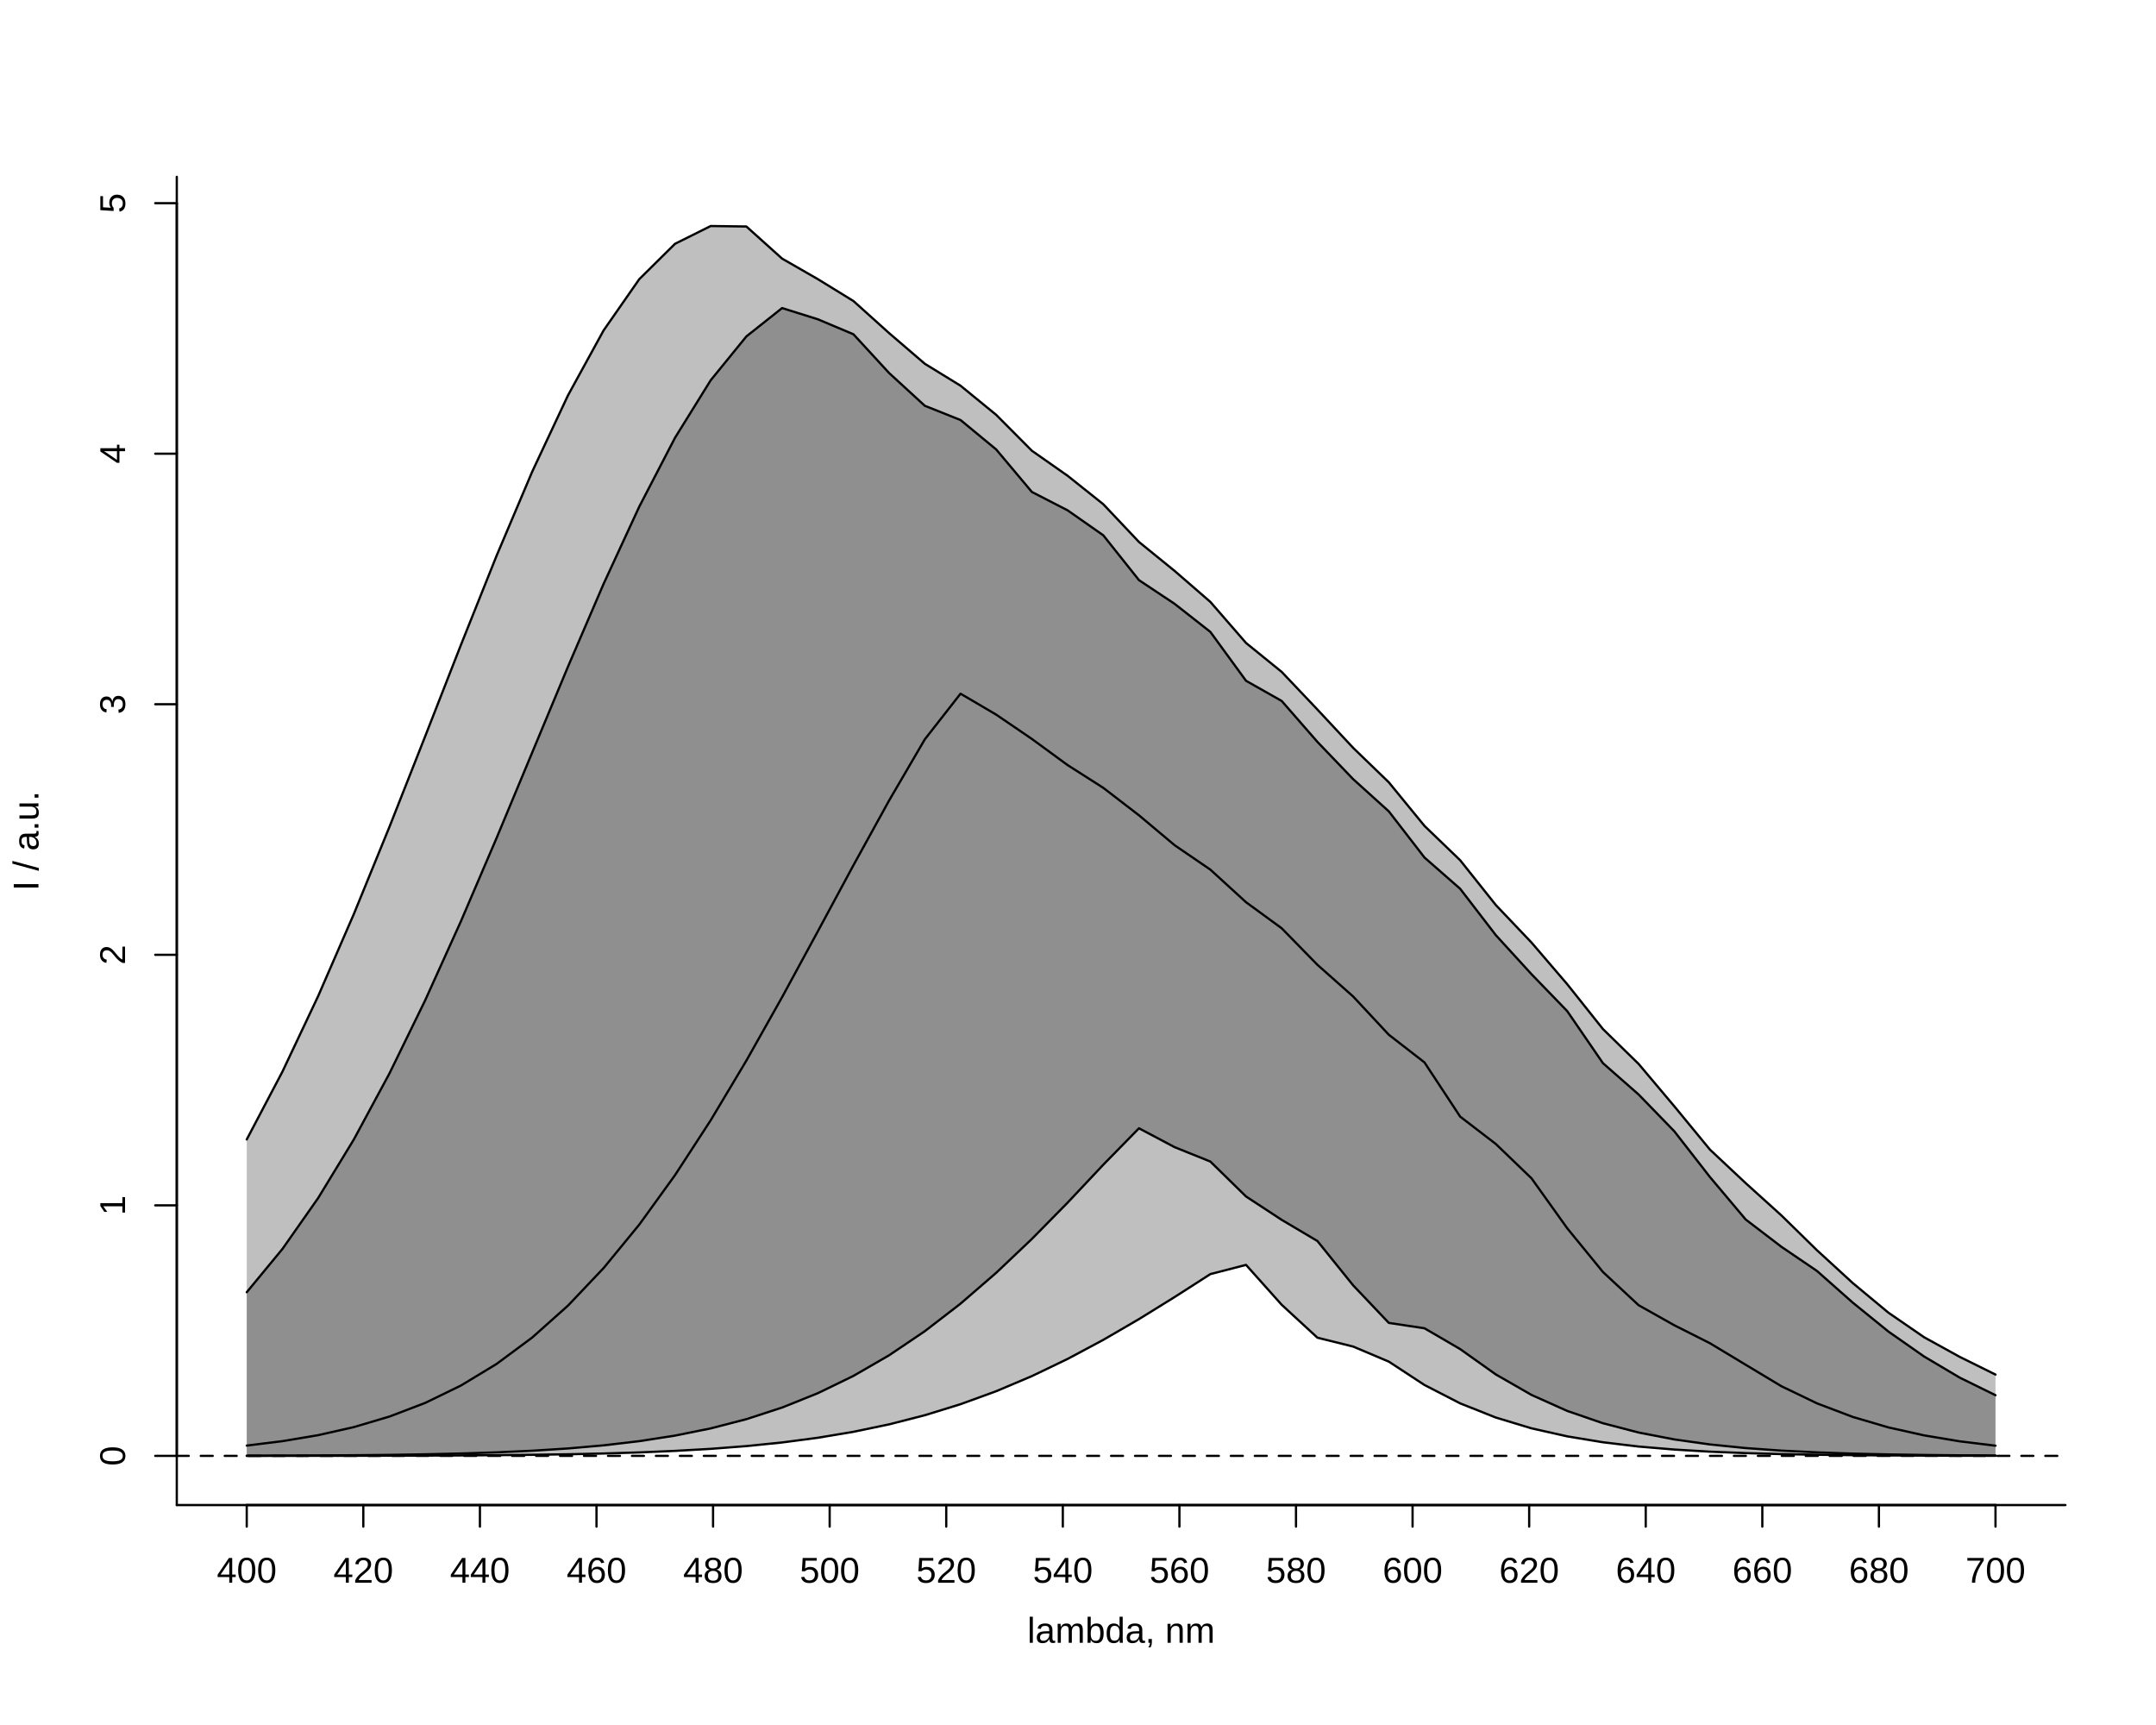
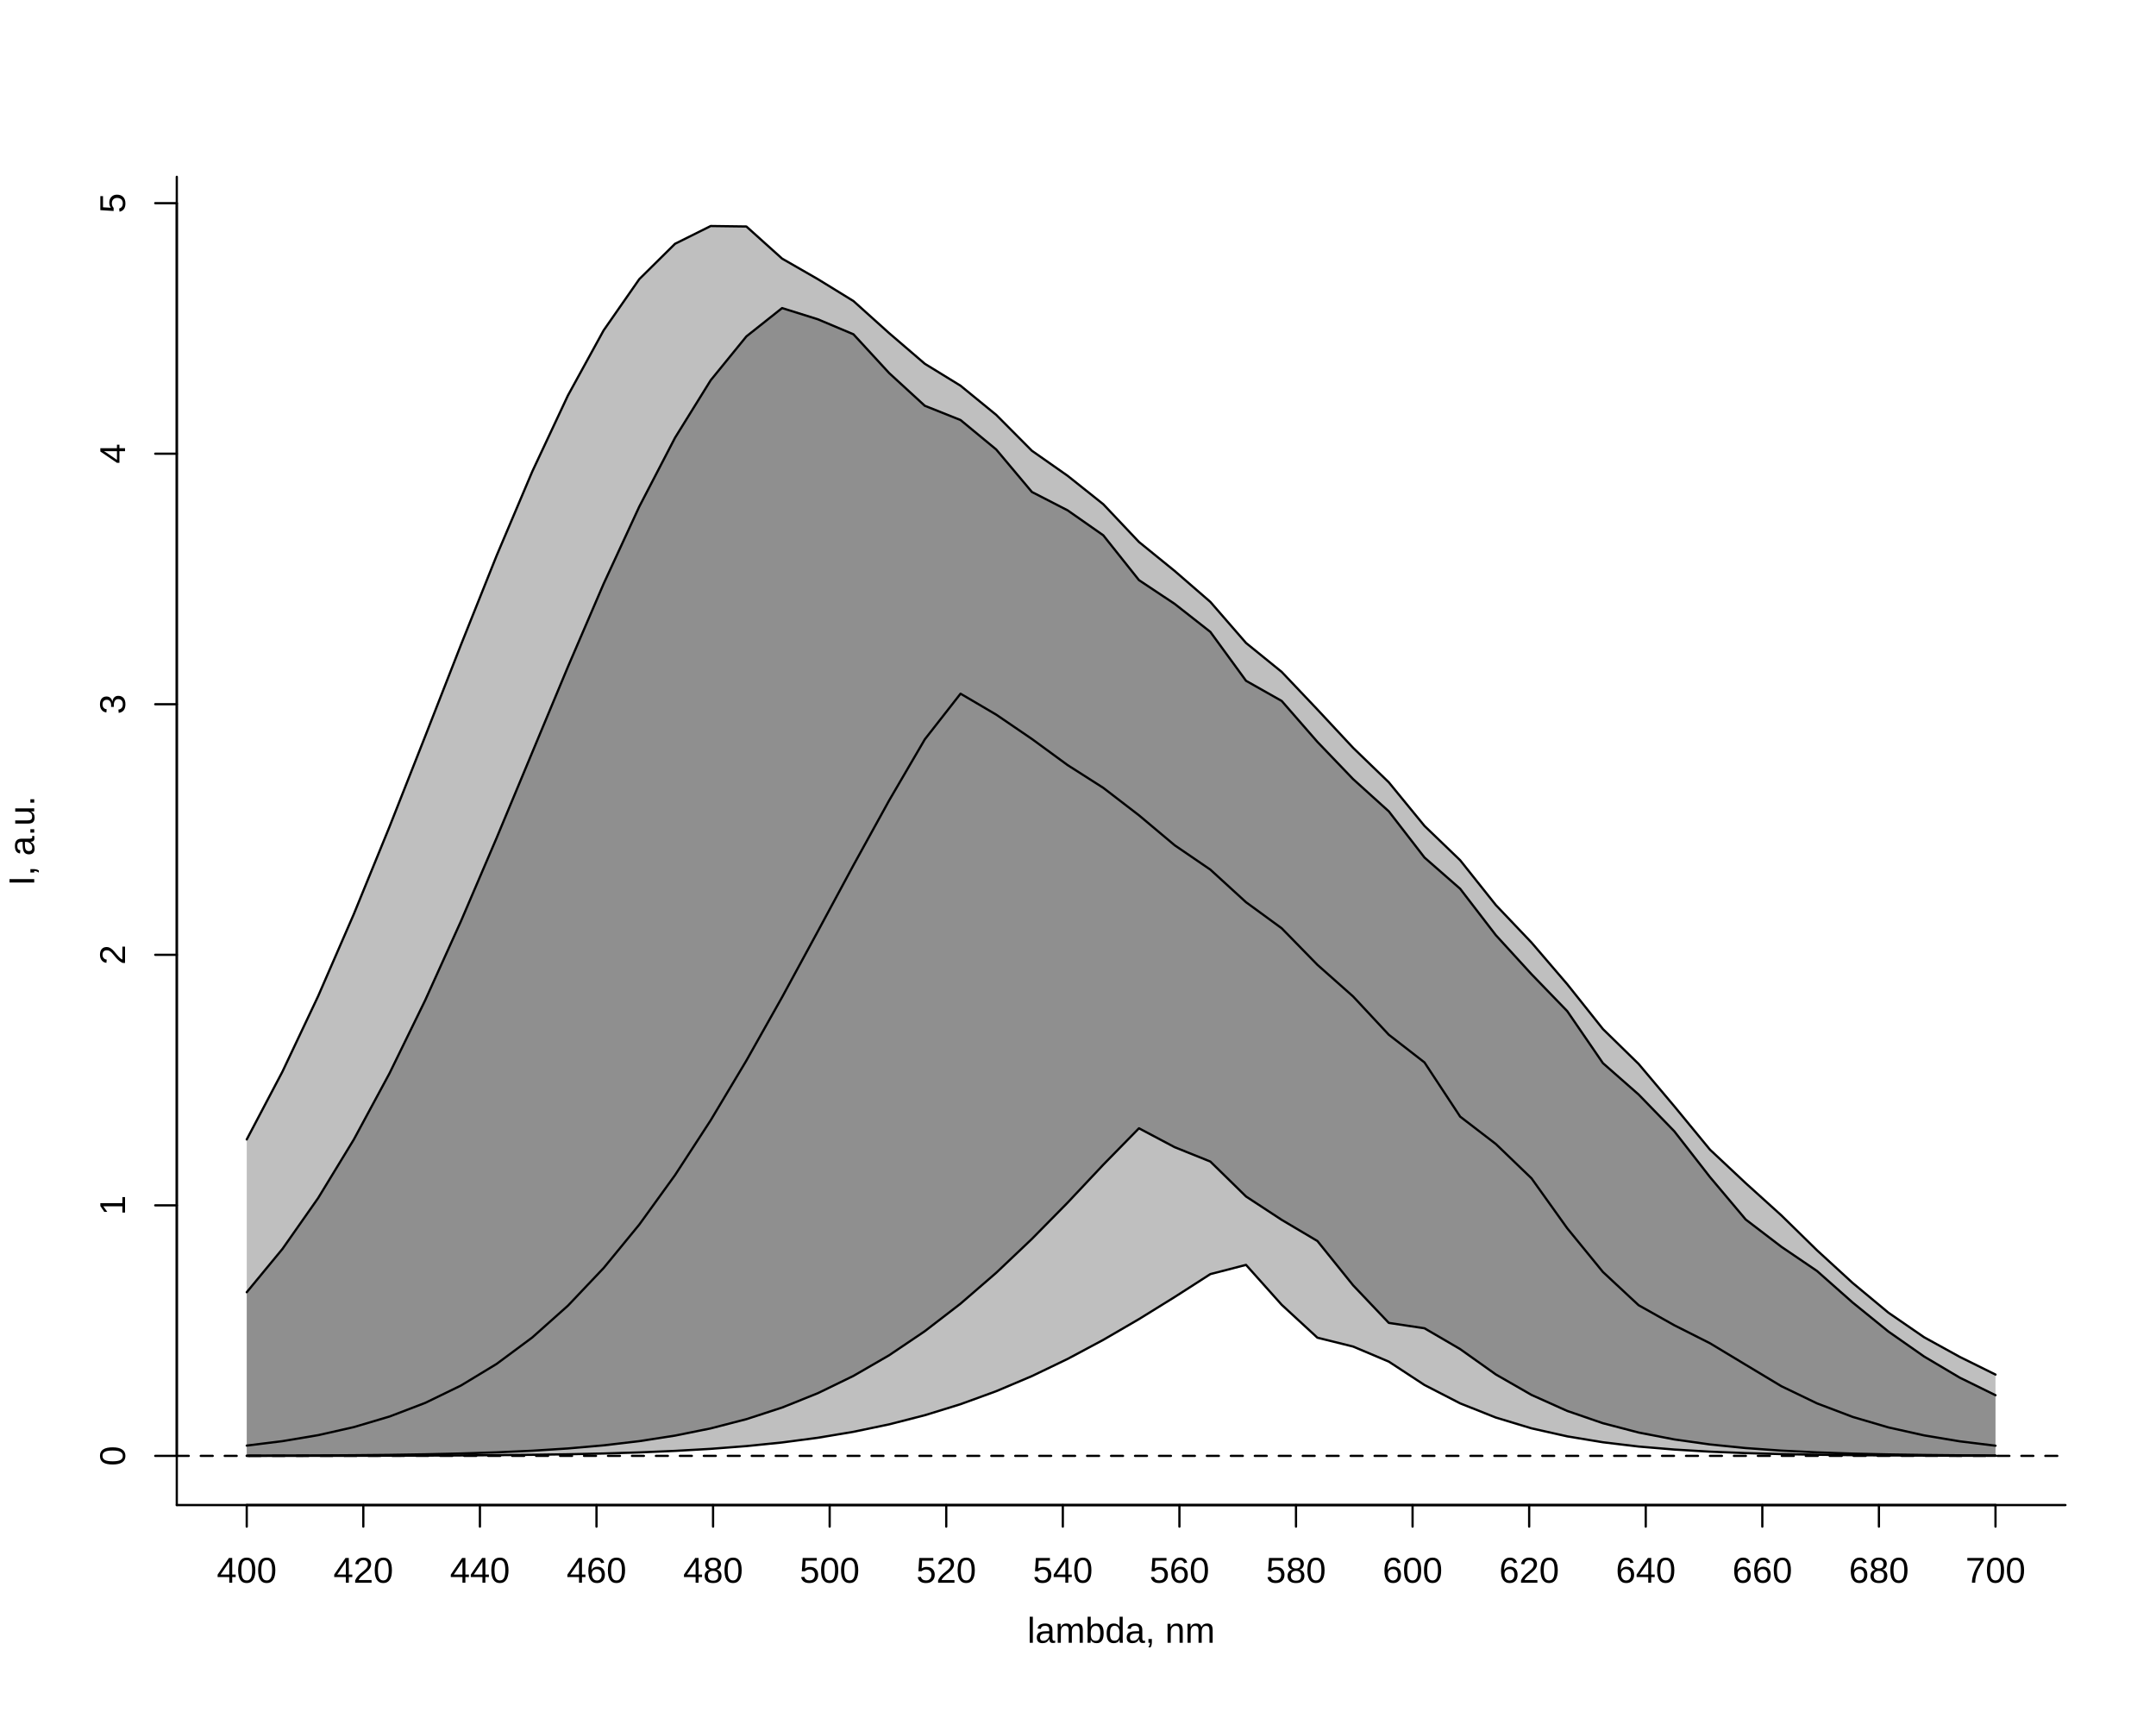
<svg xmlns="http://www.w3.org/2000/svg" viewBox="0 0 720.00 576.00">
  <defs>
    <style type="text/css">
    line, polyline, polygon, path, rect, circle {
      fill: none;
      stroke: #000000;
      stroke-linecap: round;
      stroke-linejoin: round;
      stroke-miterlimit: 10.00;
    }
  </style>
  </defs>
  <rect width="100%" height="100%" style="stroke: none; fill: #FFFFFF;" />
  <line x1="59.04" y1="502.56" x2="689.76" y2="502.56" style="stroke-width: 0.75;" />
  <line x1="82.40" y1="502.56" x2="666.40" y2="502.56" style="stroke-width: 0.75;" />
  <line x1="82.40" y1="502.56" x2="82.40" y2="509.76" style="stroke-width: 0.75;" />
  <line x1="121.33" y1="502.56" x2="121.33" y2="509.76" style="stroke-width: 0.75;" />
  <line x1="160.27" y1="502.56" x2="160.27" y2="509.76" style="stroke-width: 0.75;" />
  <line x1="199.20" y1="502.56" x2="199.20" y2="509.76" style="stroke-width: 0.75;" />
  <line x1="238.13" y1="502.56" x2="238.13" y2="509.76" style="stroke-width: 0.75;" />
  <line x1="277.07" y1="502.56" x2="277.07" y2="509.76" style="stroke-width: 0.75;" />
  <line x1="316.00" y1="502.56" x2="316.00" y2="509.76" style="stroke-width: 0.75;" />
  <line x1="354.93" y1="502.56" x2="354.93" y2="509.76" style="stroke-width: 0.75;" />
  <line x1="393.87" y1="502.56" x2="393.87" y2="509.76" style="stroke-width: 0.75;" />
  <line x1="432.80" y1="502.56" x2="432.80" y2="509.76" style="stroke-width: 0.75;" />
  <line x1="471.73" y1="502.56" x2="471.73" y2="509.76" style="stroke-width: 0.75;" />
  <line x1="510.67" y1="502.56" x2="510.67" y2="509.76" style="stroke-width: 0.75;" />
  <line x1="549.60" y1="502.56" x2="549.60" y2="509.76" style="stroke-width: 0.75;" />
  <line x1="588.53" y1="502.56" x2="588.53" y2="509.76" style="stroke-width: 0.75;" />
  <line x1="627.47" y1="502.56" x2="627.47" y2="509.76" style="stroke-width: 0.75;" />
  <line x1="666.40" y1="502.56" x2="666.40" y2="509.76" style="stroke-width: 0.75;" />
  <text x="72.39" y="528.48" style="font-size: 12.00px; font-family: Liberation Sans;" textLength="20.02px" lengthAdjust="spacingAndGlyphs">400</text>
  <text x="111.33" y="528.48" style="font-size: 12.00px; font-family: Liberation Sans;" textLength="20.02px" lengthAdjust="spacingAndGlyphs">420</text>
  <text x="150.26" y="528.48" style="font-size: 12.00px; font-family: Liberation Sans;" textLength="20.02px" lengthAdjust="spacingAndGlyphs">440</text>
  <text x="189.19" y="528.48" style="font-size: 12.00px; font-family: Liberation Sans;" textLength="20.02px" lengthAdjust="spacingAndGlyphs">460</text>
  <text x="228.13" y="528.48" style="font-size: 12.00px; font-family: Liberation Sans;" textLength="20.02px" lengthAdjust="spacingAndGlyphs">480</text>
  <text x="267.06" y="528.48" style="font-size: 12.00px; font-family: Liberation Sans;" textLength="20.02px" lengthAdjust="spacingAndGlyphs">500</text>
  <text x="305.99" y="528.48" style="font-size: 12.00px; font-family: Liberation Sans;" textLength="20.02px" lengthAdjust="spacingAndGlyphs">520</text>
  <text x="344.93" y="528.48" style="font-size: 12.00px; font-family: Liberation Sans;" textLength="20.02px" lengthAdjust="spacingAndGlyphs">540</text>
  <text x="383.86" y="528.48" style="font-size: 12.00px; font-family: Liberation Sans;" textLength="20.02px" lengthAdjust="spacingAndGlyphs">560</text>
  <text x="422.79" y="528.48" style="font-size: 12.00px; font-family: Liberation Sans;" textLength="20.02px" lengthAdjust="spacingAndGlyphs">580</text>
  <text x="461.73" y="528.48" style="font-size: 12.00px; font-family: Liberation Sans;" textLength="20.02px" lengthAdjust="spacingAndGlyphs">600</text>
  <text x="500.66" y="528.48" style="font-size: 12.00px; font-family: Liberation Sans;" textLength="20.02px" lengthAdjust="spacingAndGlyphs">620</text>
  <text x="539.59" y="528.48" style="font-size: 12.00px; font-family: Liberation Sans;" textLength="20.02px" lengthAdjust="spacingAndGlyphs">640</text>
  <text x="578.53" y="528.48" style="font-size: 12.00px; font-family: Liberation Sans;" textLength="20.02px" lengthAdjust="spacingAndGlyphs">660</text>
  <text x="617.46" y="528.48" style="font-size: 12.00px; font-family: Liberation Sans;" textLength="20.02px" lengthAdjust="spacingAndGlyphs">680</text>
  <text x="656.39" y="528.48" style="font-size: 12.00px; font-family: Liberation Sans;" textLength="20.02px" lengthAdjust="spacingAndGlyphs">700</text>
  <line x1="59.04" y1="502.56" x2="59.04" y2="59.04" style="stroke-width: 0.75;" />
  <line x1="59.04" y1="486.14" x2="59.04" y2="67.84" style="stroke-width: 0.75;" />
  <line x1="59.04" y1="486.14" x2="51.84" y2="486.14" style="stroke-width: 0.75;" />
  <line x1="59.04" y1="402.48" x2="51.84" y2="402.48" style="stroke-width: 0.75;" />
  <line x1="59.04" y1="318.82" x2="51.84" y2="318.82" style="stroke-width: 0.75;" />
  <line x1="59.04" y1="235.16" x2="51.84" y2="235.16" style="stroke-width: 0.75;" />
  <line x1="59.04" y1="151.50" x2="51.84" y2="151.50" style="stroke-width: 0.75;" />
  <line x1="59.04" y1="67.84" x2="51.84" y2="67.84" style="stroke-width: 0.75;" />
  <text transform="translate(41.76,489.48) rotate(-90)" style="font-size: 12.00px; font-family: Liberation Sans;" textLength="6.67px" lengthAdjust="spacingAndGlyphs">0</text>
  <text transform="translate(41.76,405.82) rotate(-90)" style="font-size: 12.00px; font-family: Liberation Sans;" textLength="6.67px" lengthAdjust="spacingAndGlyphs">1</text>
  <text transform="translate(41.76,322.16) rotate(-90)" style="font-size: 12.00px; font-family: Liberation Sans;" textLength="6.67px" lengthAdjust="spacingAndGlyphs">2</text>
  <text transform="translate(41.76,238.49) rotate(-90)" style="font-size: 12.00px; font-family: Liberation Sans;" textLength="6.67px" lengthAdjust="spacingAndGlyphs">3</text>
  <text transform="translate(41.76,154.83) rotate(-90)" style="font-size: 12.00px; font-family: Liberation Sans;" textLength="6.67px" lengthAdjust="spacingAndGlyphs">4</text>
  <text transform="translate(41.76,71.17) rotate(-90)" style="font-size: 12.00px; font-family: Liberation Sans;" textLength="6.67px" lengthAdjust="spacingAndGlyphs">5</text>
  <text x="343.06" y="548.55" style="font-size: 12.00px; font-family: Liberation Sans;" textLength="62.69px" lengthAdjust="spacingAndGlyphs">lambda, nm</text>
-   <text transform="translate(12.84,297.46) rotate(-90)" style="font-size: 12.00px; font-family: Liberation Sans;" textLength="33.31px" lengthAdjust="spacingAndGlyphs">I / a.u.</text>
+   <text transform="translate(11.43,295.79) rotate(-90)" style="font-size: 12.00px; font-family: Liberation Sans;" textLength="29.98px" lengthAdjust="spacingAndGlyphs">I, a.u.</text>
  <defs>
    <clipPath id="cpNTkuMDR8Njg5Ljc2fDUwMi41Nnw1OS4wNA==">
      <rect x="59.04" y="59.04" width="630.72" height="443.52" />
    </clipPath>
  </defs>
  <line x1="59.04" y1="486.14" x2="689.76" y2="486.14" style="stroke-width: 0.75; stroke-dasharray: 4.00,4.00;" clip-path="url(#cpNTkuMDR8Njg5Ljc2fDUwMi41Nnw1OS4wNA==)" />
  <polygon points="82.40,486.13 94.32,486.13 106.24,486.12 118.16,486.10 130.07,486.08 141.99,486.04 153.91,485.99 165.83,485.90 177.75,485.78 189.67,485.60 201.58,485.34 213.50,484.98 225.42,484.47 237.34,483.79 249.26,482.87 261.18,481.66 273.09,480.09 285.01,478.10 296.93,475.61 308.85,472.56 320.77,468.88 332.69,464.54 344.60,459.50 356.52,453.77 368.44,447.40 380.36,440.47 392.28,433.09 404.20,425.44 416.11,422.36 428.03,435.69 439.95,446.67 451.87,449.63 463.79,454.66 475.71,462.47 487.62,468.60 499.54,473.34 511.46,476.94 523.38,479.62 535.30,481.59 547.22,483.02 559.13,484.02 571.05,484.73 582.97,485.21 594.89,485.54 606.81,485.76 618.73,485.90 630.64,485.99 642.56,486.05 654.48,486.09 666.40,486.11 666.40,458.99 654.48,453.09 642.56,446.52 630.64,438.32 618.73,428.42 606.81,417.50 594.89,405.83 582.97,395.06 571.05,383.88 559.13,369.39 547.22,355.26 535.30,343.61 523.38,328.64 511.46,314.74 499.54,302.21 487.62,287.24 475.71,275.78 463.79,261.22 451.87,249.70 439.95,236.92 428.03,224.36 416.11,214.69 404.20,200.98 392.28,190.65 380.36,180.97 368.44,168.36 356.52,158.86 344.60,150.51 332.69,138.53 320.77,128.79 308.85,121.47 296.93,111.24 285.01,100.52 273.09,93.19 261.18,86.35 249.26,75.63 237.34,75.47 225.42,81.41 213.50,93.20 201.58,110.32 189.67,132.03 177.75,157.45 165.83,185.58 153.91,215.38 141.99,245.86 130.07,276.07 118.16,305.22 106.24,332.63 94.32,357.83 82.40,380.48 " style="stroke-width: 0.75; stroke: none; fill: #000000; fill-opacity: 0.25;" clip-path="url(#cpNTkuMDR8Njg5Ljc2fDUwMi41Nnw1OS4wNA==)" />
  <polygon points="82.40,486.09 94.32,486.05 106.24,486.00 118.16,485.92 130.07,485.80 141.99,485.61 153.91,485.34 165.83,484.96 177.75,484.42 189.67,483.66 201.58,482.62 213.50,481.22 225.42,479.37 237.34,476.96 249.26,473.88 261.18,470.00 273.09,465.22 285.01,459.43 296.93,452.54 308.85,444.50 320.77,435.31 332.69,425.00 344.60,413.70 356.52,401.59 368.44,388.92 380.36,376.75 392.28,383.06 404.20,387.86 416.11,399.52 428.03,407.33 439.95,414.39 451.87,429.18 463.79,441.73 475.71,443.53 487.62,450.48 499.54,458.95 511.46,465.79 523.38,471.13 535.30,475.23 547.22,478.34 559.13,480.64 571.05,482.32 582.97,483.53 594.89,484.38 606.81,484.97 618.73,485.38 630.64,485.65 642.56,485.83 654.48,485.95 666.40,486.02 666.40,465.88 654.48,460.02 642.56,452.96 630.64,444.62 618.73,434.96 606.81,424.41 594.89,416.31 582.97,407.20 571.05,393.04 559.13,377.74 547.22,365.47 535.30,355.00 523.38,337.63 511.46,325.31 499.54,312.27 487.62,296.77 475.71,286.34 463.79,270.92 451.87,260.15 439.95,247.72 428.03,234.06 416.11,227.32 404.20,211.00 392.28,201.64 380.36,193.71 368.44,178.74 356.52,170.40 344.60,164.27 332.69,150.09 320.77,140.25 308.85,135.50 296.93,124.57 285.01,111.62 273.09,106.60 261.18,102.87 249.26,112.33 237.34,126.97 225.42,146.18 213.50,169.14 201.58,194.94 189.67,222.63 177.75,251.22 165.83,279.83 153.91,307.65 141.99,334.01 130.07,358.41 118.16,380.49 106.24,400.05 94.32,417.04 82.40,431.49 " style="stroke-width: 0.75; stroke: none; fill: #000000; fill-opacity: 0.25;" clip-path="url(#cpNTkuMDR8Njg5Ljc2fDUwMi41Nnw1OS4wNA==)" />
  <polygon points="82.40,482.70 94.32,481.22 106.24,479.22 118.16,476.53 130.07,473.00 141.99,468.45 153.91,462.66 165.83,455.44 177.75,446.60 189.67,435.97 201.58,423.42 213.50,408.89 225.42,392.40 237.34,374.07 249.26,354.14 261.18,332.97 273.09,311.03 285.01,288.91 296.93,267.28 308.85,246.87 320.77,231.63 332.69,238.63 344.60,246.75 356.52,255.47 368.44,263.07 380.36,272.24 392.28,282.24 404.20,290.38 416.11,301.26 428.03,309.97 439.95,322.16 451.87,332.73 463.79,345.51 475.71,354.76 487.62,372.85 499.54,382.00 511.46,393.47 523.38,410.14 535.30,424.73 547.22,435.83 559.13,442.52 571.05,448.53 582.97,455.71 594.89,462.87 606.81,468.61 618.73,473.13 630.64,476.63 642.56,479.29 654.48,481.28 666.40,482.74 666.40,482.74 654.48,481.28 642.56,479.29 630.64,476.63 618.73,473.13 606.81,468.61 594.89,462.87 582.97,455.71 571.05,448.53 559.13,442.52 547.22,435.83 535.30,424.73 523.38,410.14 511.46,393.47 499.54,382.00 487.62,372.85 475.71,354.76 463.79,345.51 451.87,332.73 439.95,322.16 428.03,309.97 416.11,301.26 404.20,290.38 392.28,282.24 380.36,272.24 368.44,263.07 356.52,255.47 344.60,246.75 332.69,238.63 320.77,231.63 308.85,246.87 296.93,267.28 285.01,288.91 273.09,311.03 261.18,332.97 249.26,354.14 237.34,374.07 225.42,392.40 213.50,408.89 201.58,423.42 189.67,435.97 177.75,446.60 165.83,455.44 153.91,462.66 141.99,468.45 130.07,473.00 118.16,476.53 106.24,479.22 94.32,481.22 82.40,482.70 " style="stroke-width: 0.75; stroke: none; fill: #000000; fill-opacity: 0.25;" clip-path="url(#cpNTkuMDR8Njg5Ljc2fDUwMi41Nnw1OS4wNA==)" />
  <polyline points="82.40,486.13 94.32,486.13 106.24,486.12 118.16,486.10 130.07,486.08 141.99,486.04 153.91,485.99 165.83,485.90 177.75,485.78 189.67,485.60 201.58,485.34 213.50,484.98 225.42,484.47 237.34,483.79 249.26,482.87 261.18,481.66 273.09,480.09 285.01,478.10 296.93,475.61 308.85,472.56 320.77,468.88 332.69,464.54 344.60,459.50 356.52,453.77 368.44,447.40 380.36,440.47 392.28,433.09 404.20,425.44 416.11,422.36 428.03,435.69 439.95,446.67 451.87,449.63 463.79,454.66 475.71,462.47 487.62,468.60 499.54,473.34 511.46,476.94 523.38,479.62 535.30,481.59 547.22,483.02 559.13,484.02 571.05,484.73 582.97,485.21 594.89,485.54 606.81,485.76 618.73,485.90 630.64,485.99 642.56,486.05 654.48,486.09 666.40,486.11 " style="stroke-width: 0.75;" clip-path="url(#cpNTkuMDR8Njg5Ljc2fDUwMi41Nnw1OS4wNA==)" />
  <polyline points="82.40,486.09 94.32,486.05 106.24,486.00 118.16,485.92 130.07,485.80 141.99,485.61 153.91,485.34 165.83,484.96 177.75,484.42 189.67,483.66 201.58,482.62 213.50,481.22 225.42,479.37 237.34,476.96 249.26,473.88 261.18,470.00 273.09,465.22 285.01,459.43 296.93,452.54 308.85,444.50 320.77,435.31 332.69,425.00 344.60,413.70 356.52,401.59 368.44,388.92 380.36,376.75 392.28,383.06 404.20,387.86 416.11,399.52 428.03,407.33 439.95,414.39 451.87,429.18 463.79,441.73 475.71,443.53 487.62,450.48 499.54,458.95 511.46,465.79 523.38,471.13 535.30,475.23 547.22,478.34 559.13,480.64 571.05,482.32 582.97,483.53 594.89,484.38 606.81,484.97 618.73,485.38 630.64,485.65 642.56,485.83 654.48,485.95 666.40,486.02 " style="stroke-width: 0.75;" clip-path="url(#cpNTkuMDR8Njg5Ljc2fDUwMi41Nnw1OS4wNA==)" />
  <polyline points="82.40,482.70 94.32,481.22 106.24,479.22 118.16,476.53 130.07,473.00 141.99,468.45 153.91,462.66 165.83,455.44 177.75,446.60 189.67,435.97 201.58,423.42 213.50,408.89 225.42,392.40 237.34,374.07 249.26,354.14 261.18,332.97 273.09,311.03 285.01,288.91 296.93,267.28 308.85,246.87 320.77,231.63 332.69,238.63 344.60,246.75 356.52,255.47 368.44,263.07 380.36,272.24 392.28,282.24 404.20,290.38 416.11,301.26 428.03,309.97 439.95,322.16 451.87,332.73 463.79,345.51 475.71,354.76 487.62,372.85 499.54,382.00 511.46,393.47 523.38,410.14 535.30,424.73 547.22,435.83 559.13,442.52 571.05,448.53 582.97,455.71 594.89,462.87 606.81,468.61 618.73,473.13 630.64,476.63 642.56,479.29 654.48,481.28 666.40,482.74 " style="stroke-width: 0.75;" clip-path="url(#cpNTkuMDR8Njg5Ljc2fDUwMi41Nnw1OS4wNA==)" />
  <polyline points="82.40,431.49 94.32,417.04 106.24,400.05 118.16,380.49 130.07,358.41 141.99,334.01 153.91,307.65 165.83,279.83 177.75,251.22 189.67,222.63 201.58,194.94 213.50,169.14 225.42,146.18 237.34,126.97 249.26,112.33 261.18,102.87 273.09,106.60 285.01,111.62 296.93,124.57 308.85,135.50 320.77,140.25 332.69,150.09 344.60,164.27 356.52,170.40 368.44,178.74 380.36,193.71 392.28,201.64 404.20,211.00 416.11,227.32 428.03,234.06 439.95,247.72 451.87,260.15 463.79,270.92 475.71,286.34 487.62,296.77 499.54,312.27 511.46,325.31 523.38,337.63 535.30,355.00 547.22,365.47 559.13,377.74 571.05,393.04 582.97,407.20 594.89,416.31 606.81,424.41 618.73,434.96 630.64,444.62 642.56,452.96 654.48,460.02 666.40,465.88 " style="stroke-width: 0.75;" clip-path="url(#cpNTkuMDR8Njg5Ljc2fDUwMi41Nnw1OS4wNA==)" />
  <polyline points="82.40,380.48 94.32,357.83 106.24,332.63 118.16,305.22 130.07,276.07 141.99,245.86 153.91,215.38 165.83,185.58 177.75,157.45 189.67,132.03 201.58,110.32 213.50,93.20 225.42,81.41 237.34,75.47 249.26,75.63 261.18,86.35 273.09,93.19 285.01,100.52 296.93,111.24 308.85,121.47 320.77,128.79 332.69,138.53 344.60,150.51 356.52,158.86 368.44,168.36 380.36,180.97 392.28,190.65 404.20,200.98 416.11,214.69 428.03,224.36 439.95,236.92 451.87,249.70 463.79,261.22 475.71,275.78 487.62,287.24 499.54,302.21 511.46,314.74 523.38,328.64 535.30,343.61 547.22,355.26 559.13,369.39 571.05,383.88 582.97,395.06 594.89,405.83 606.81,417.50 618.73,428.42 630.64,438.32 642.56,446.52 654.48,453.09 666.40,458.99 " style="stroke-width: 0.75;" clip-path="url(#cpNTkuMDR8Njg5Ljc2fDUwMi41Nnw1OS4wNA==)" />
</svg>
